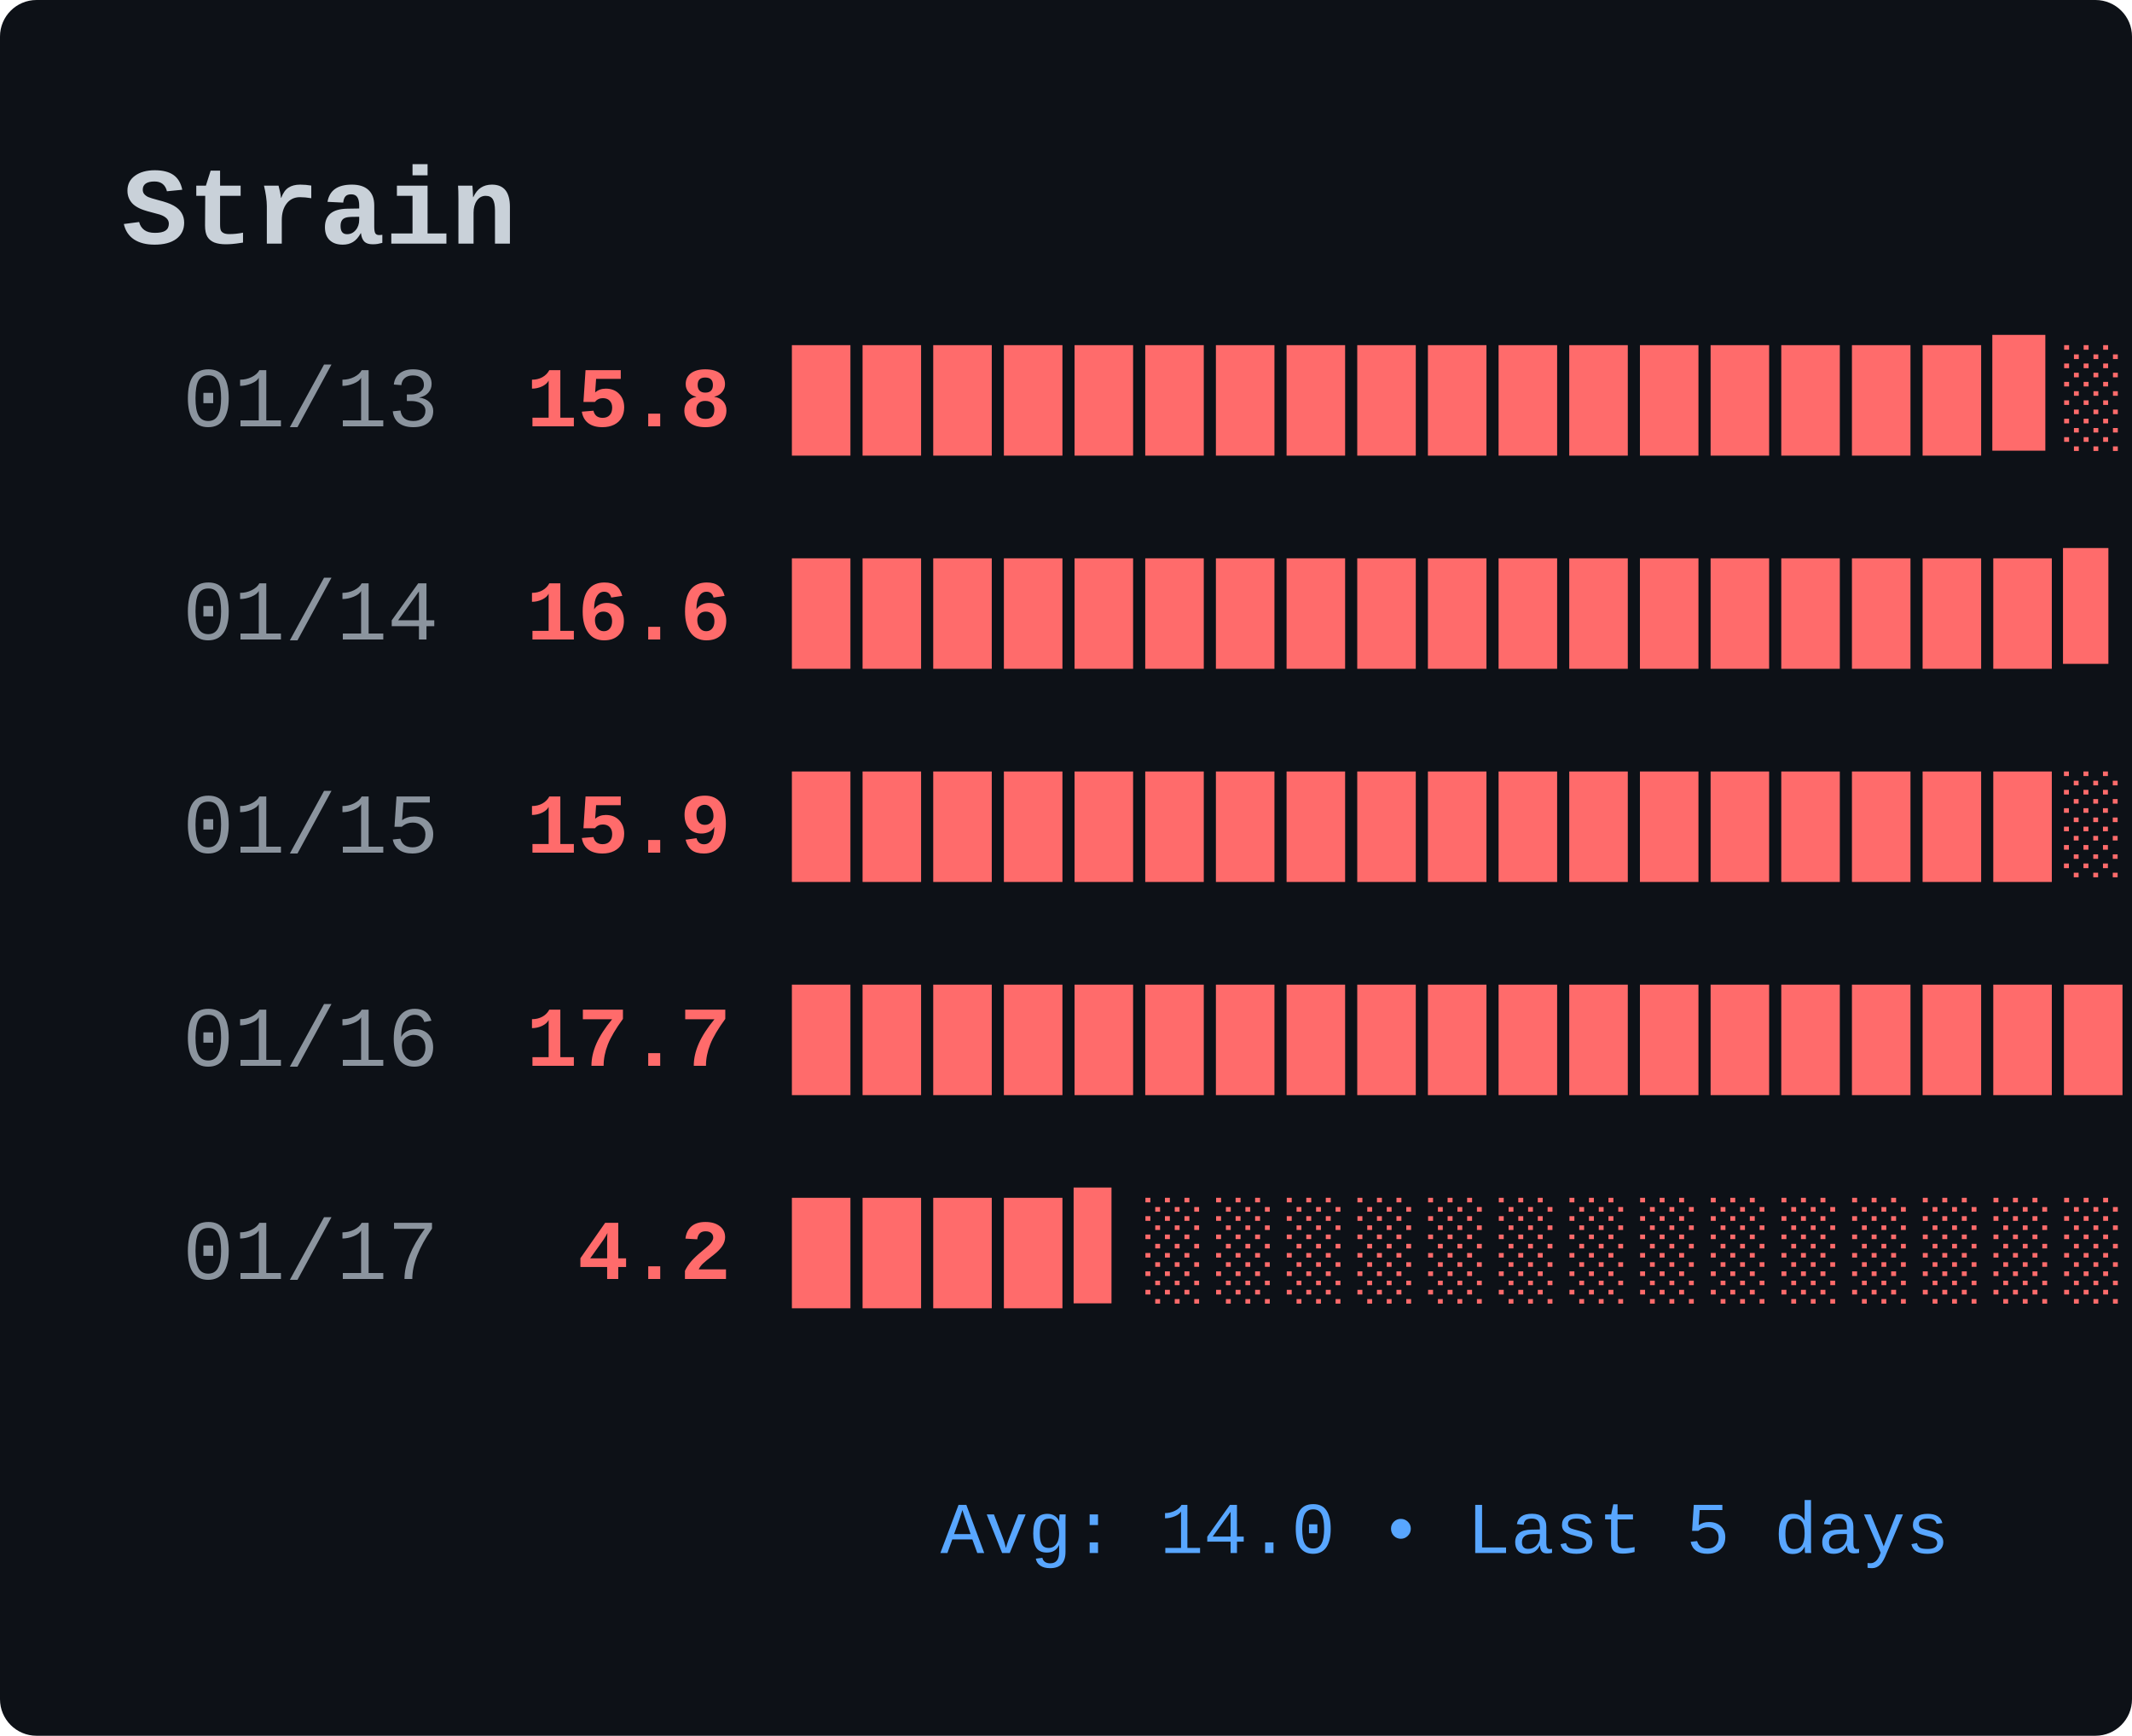
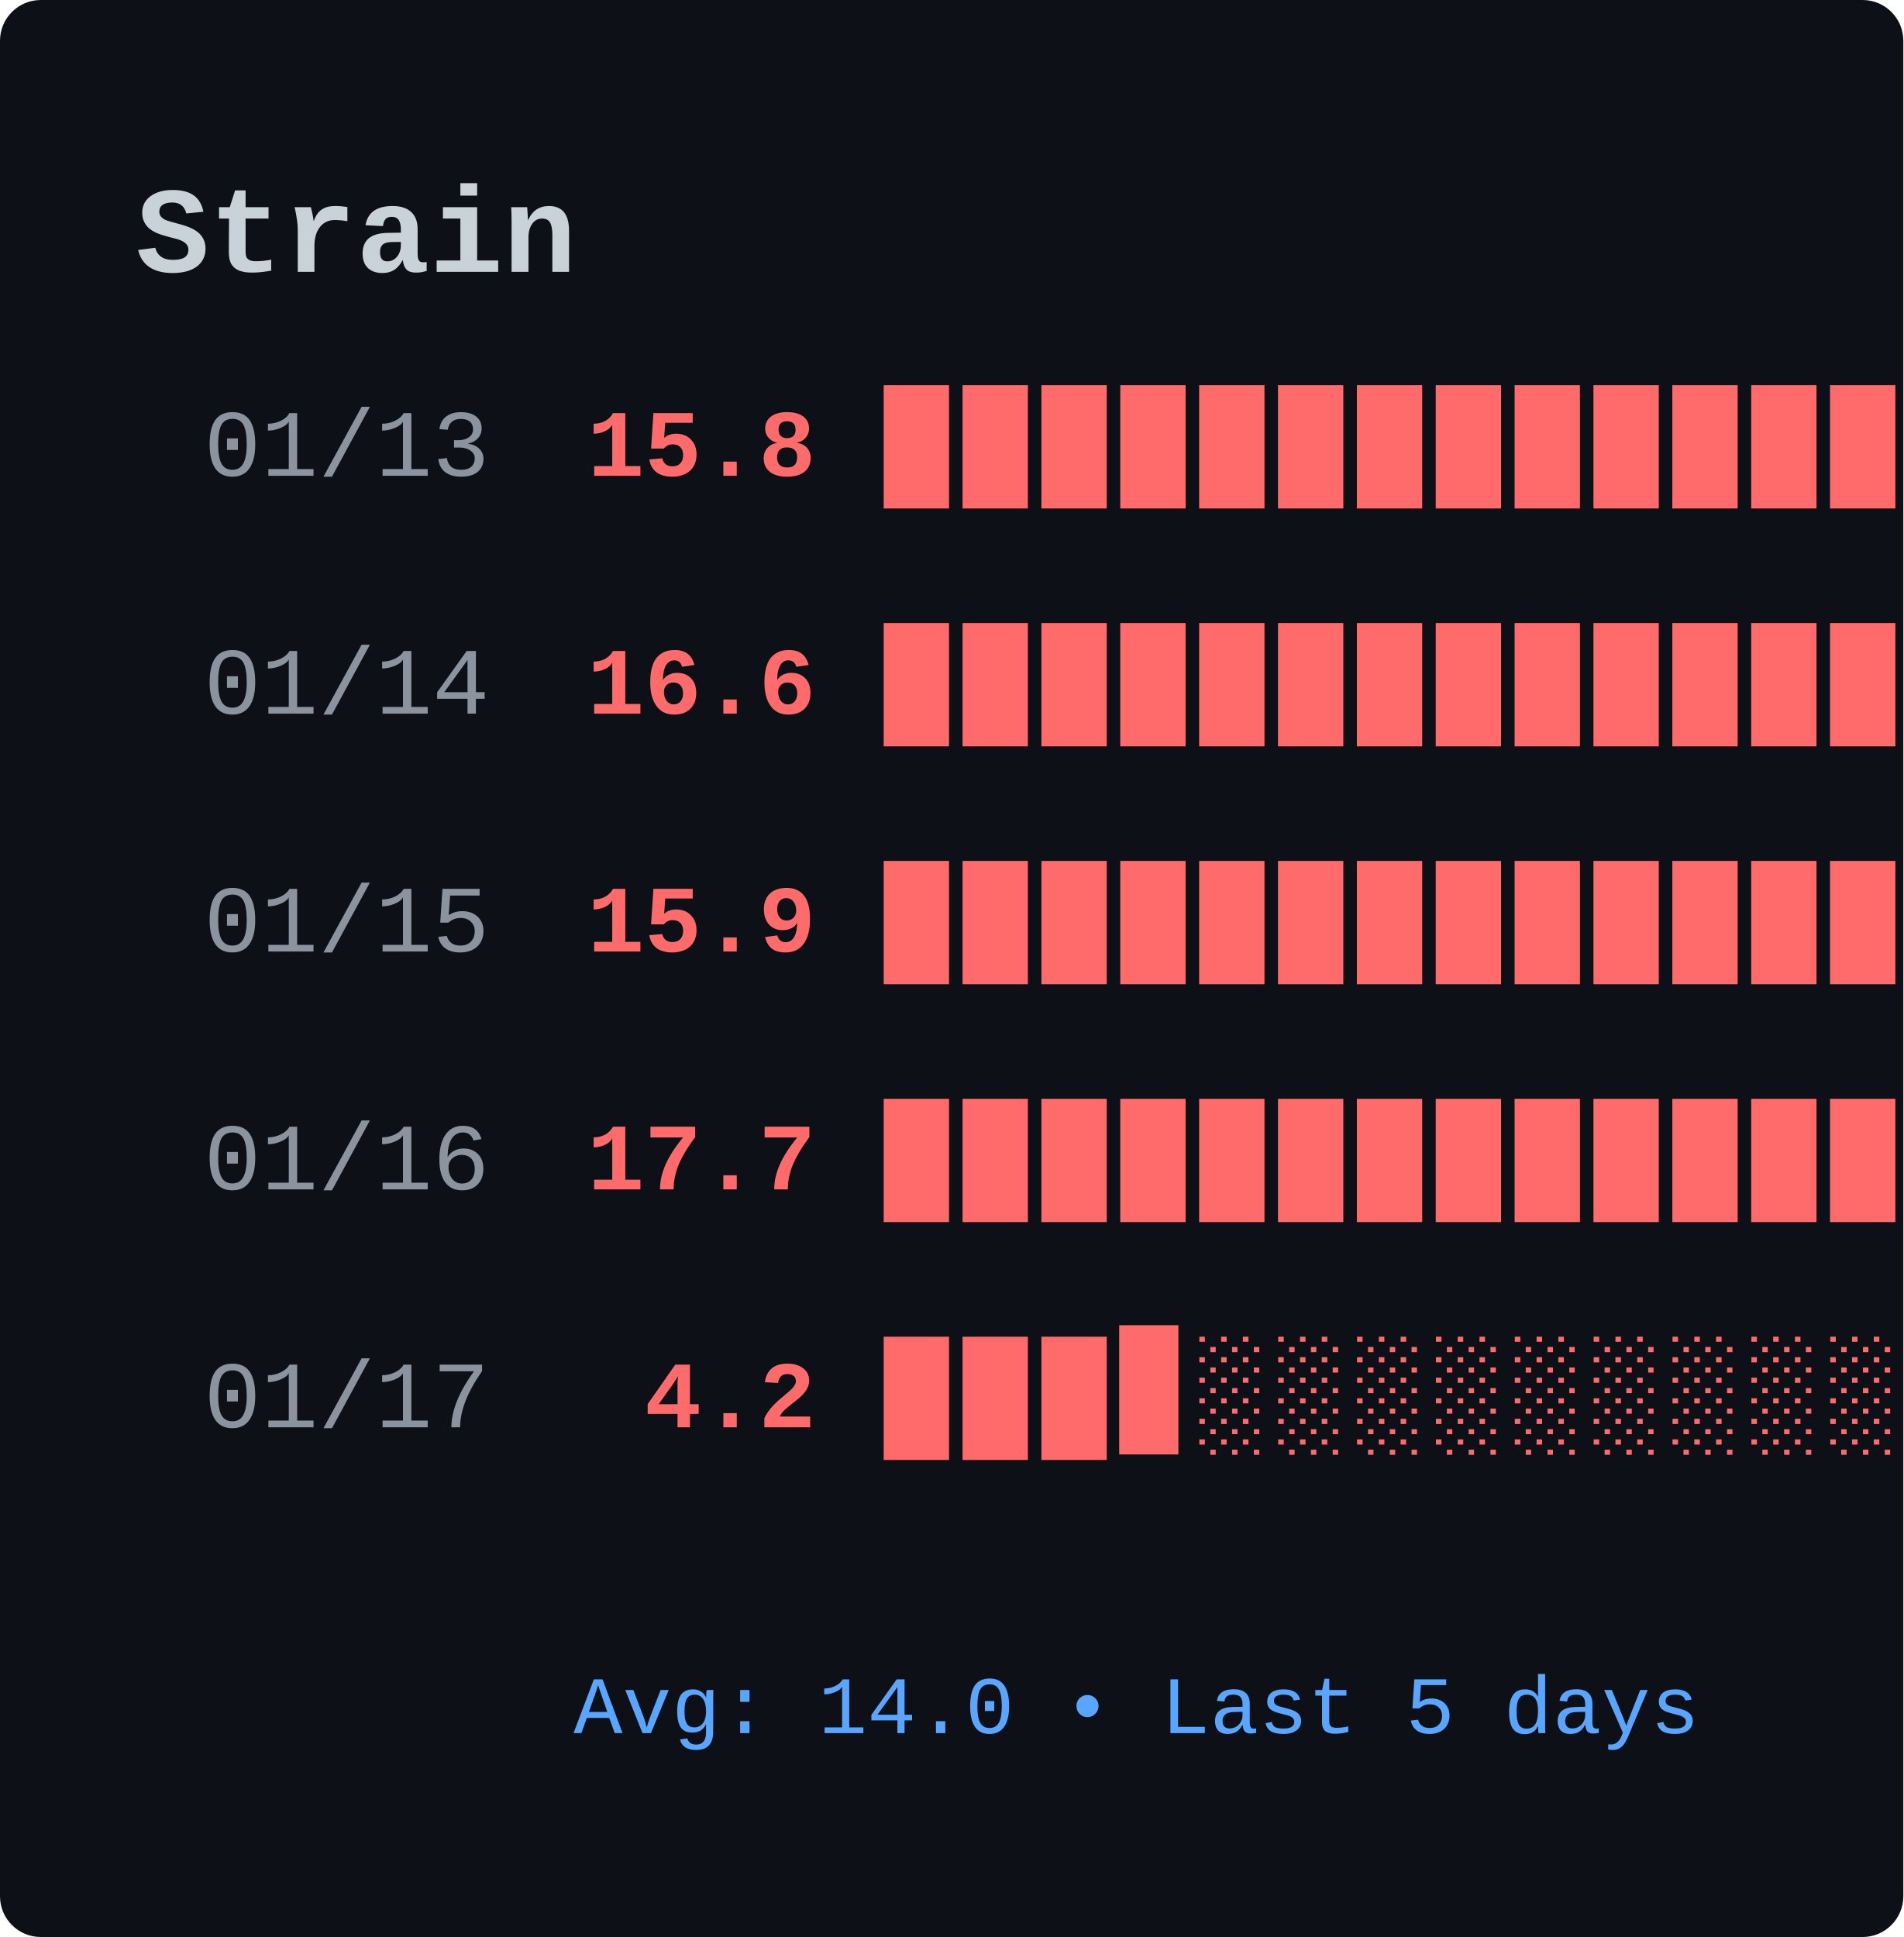
- <svg xmlns="http://www.w3.org/2000/svg" width="350" height="285">
-   <rect width="350" height="285" fill="#0d1117" rx="6" />
+ <svg xmlns="http://www.w3.org/2000/svg" width="280" height="285">
+   <rect width="280" height="285" fill="#0d1117" rx="6" />
  <text x="20" y="40" font-family="'SF Mono', 'Courier New', monospace" font-size="18" font-weight="bold" fill="#c9d1d9">
        Strain
    </text>
  <text x="30" y="70" font-family="'SF Mono', 'Courier New', monospace" font-size="14" fill="#8b949e">
        01/13
    </text>
  <text x="120" y="70" font-family="'SF Mono', 'Courier New', monospace" font-size="14" fill="#ff6b6b" font-weight="bold" text-anchor="end">
        15.8
    </text>
  <text x="130" y="70" font-family="'SF Mono', 'Courier New', monospace" font-size="16" fill="#ff6b6b" letter-spacing="2">
-         █████████████████▉░░
+         ███████████████░░░░░
    </text>
  <text x="30" y="105" font-family="'SF Mono', 'Courier New', monospace" font-size="14" fill="#8b949e">
        01/14
    </text>
  <text x="120" y="105" font-family="'SF Mono', 'Courier New', monospace" font-size="14" fill="#ff6b6b" font-weight="bold" text-anchor="end">
        16.6
    </text>
  <text x="130" y="105" font-family="'SF Mono', 'Courier New', monospace" font-size="16" fill="#ff6b6b" letter-spacing="2">
-         ██████████████████▊░
+         ███████████████▊░░░░
    </text>
  <text x="30" y="140" font-family="'SF Mono', 'Courier New', monospace" font-size="14" fill="#8b949e">
        01/15
    </text>
  <text x="120" y="140" font-family="'SF Mono', 'Courier New', monospace" font-size="14" fill="#ff6b6b" font-weight="bold" text-anchor="end">
        15.9
    </text>
  <text x="130" y="140" font-family="'SF Mono', 'Courier New', monospace" font-size="16" fill="#ff6b6b" letter-spacing="2">
-         ██████████████████░░
+         ███████████████▏░░░░
    </text>
  <text x="30" y="175" font-family="'SF Mono', 'Courier New', monospace" font-size="14" fill="#8b949e">
        01/16
    </text>
  <text x="120" y="175" font-family="'SF Mono', 'Courier New', monospace" font-size="14" fill="#ff6b6b" font-weight="bold" text-anchor="end">
        17.7
    </text>
  <text x="130" y="175" font-family="'SF Mono', 'Courier New', monospace" font-size="16" fill="#ff6b6b" letter-spacing="2">
-         ████████████████████
+         ████████████████▊░░░
    </text>
  <text x="30" y="210" font-family="'SF Mono', 'Courier New', monospace" font-size="14" fill="#8b949e">
        01/17
    </text>
  <text x="120" y="210" font-family="'SF Mono', 'Courier New', monospace" font-size="14" fill="#ff6b6b" font-weight="bold" text-anchor="end">
        4.2
    </text>
  <text x="130" y="210" font-family="'SF Mono', 'Courier New', monospace" font-size="16" fill="#ff6b6b" letter-spacing="2">
-         ████▋░░░░░░░░░░░░░░░
+         ███▉░░░░░░░░░░░░░░░░
    </text>
-   <text x="320" y="255" font-family="'SF Mono', 'Courier New', monospace" font-size="12" fill="#58a6ff" text-anchor="end">
+   <text x="250" y="255" font-family="'SF Mono', 'Courier New', monospace" font-size="12" fill="#58a6ff" text-anchor="end">
        Avg: 14.0 • Last 5 days
    </text>
</svg>
